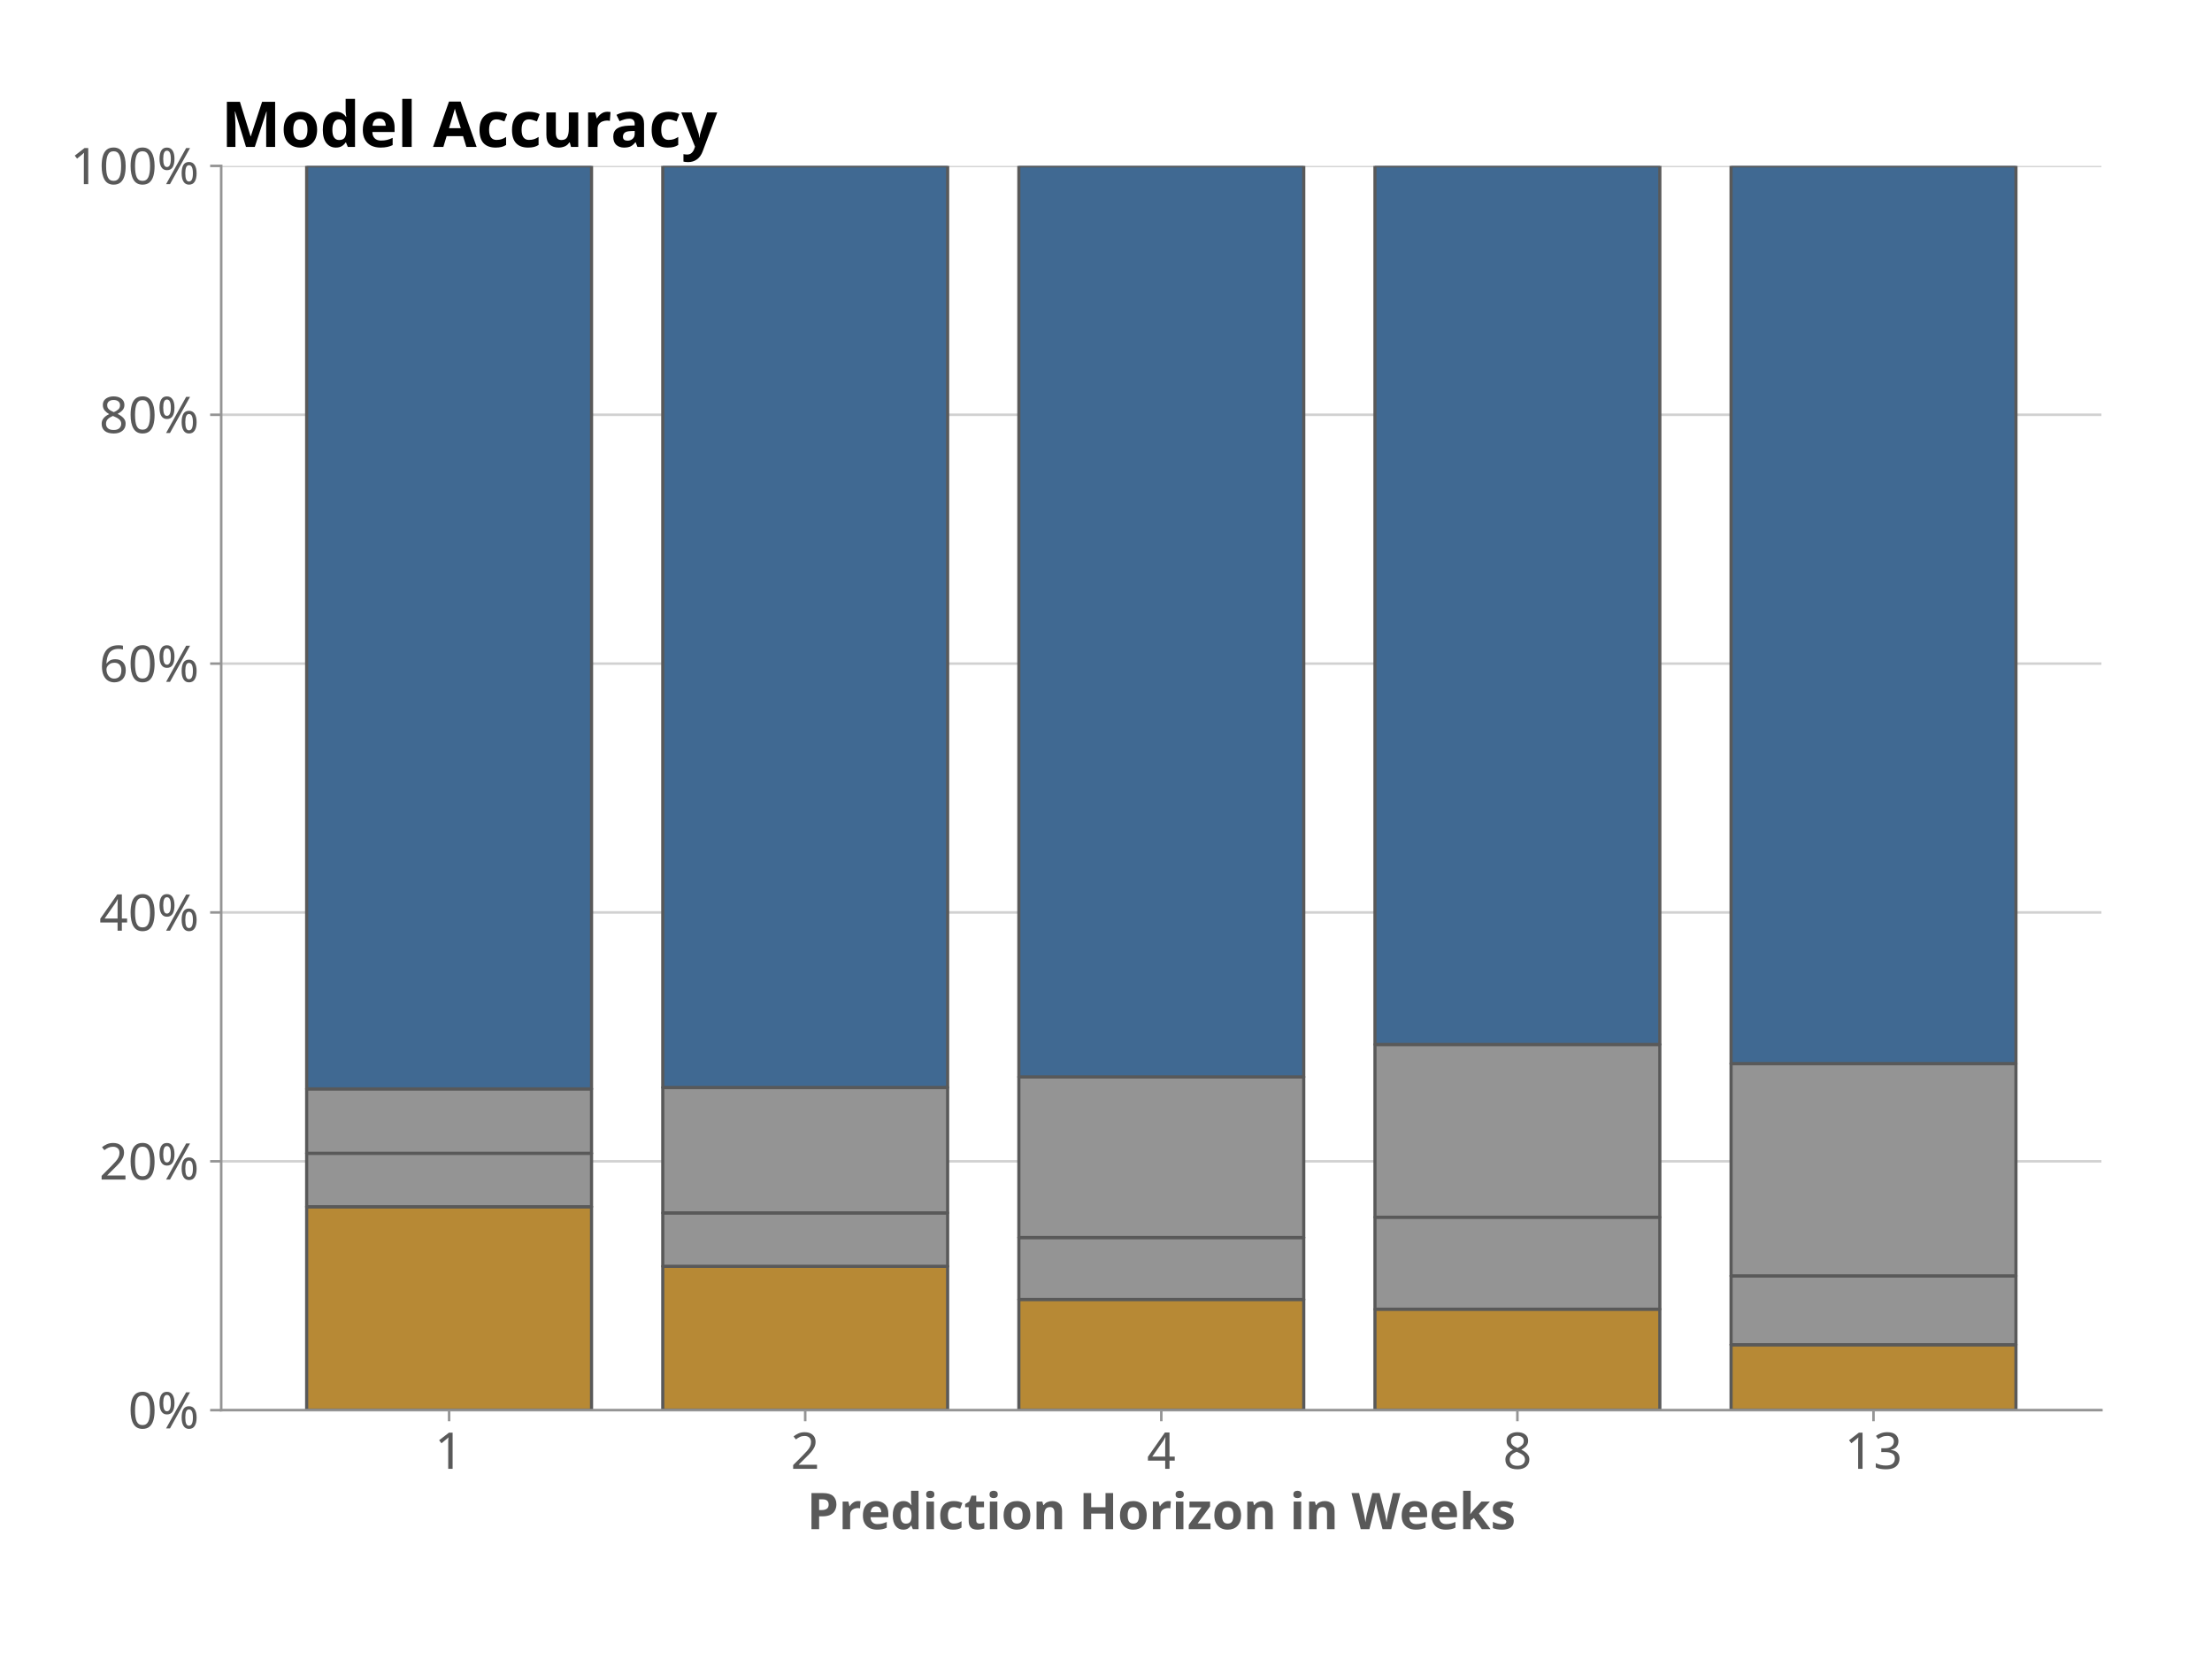
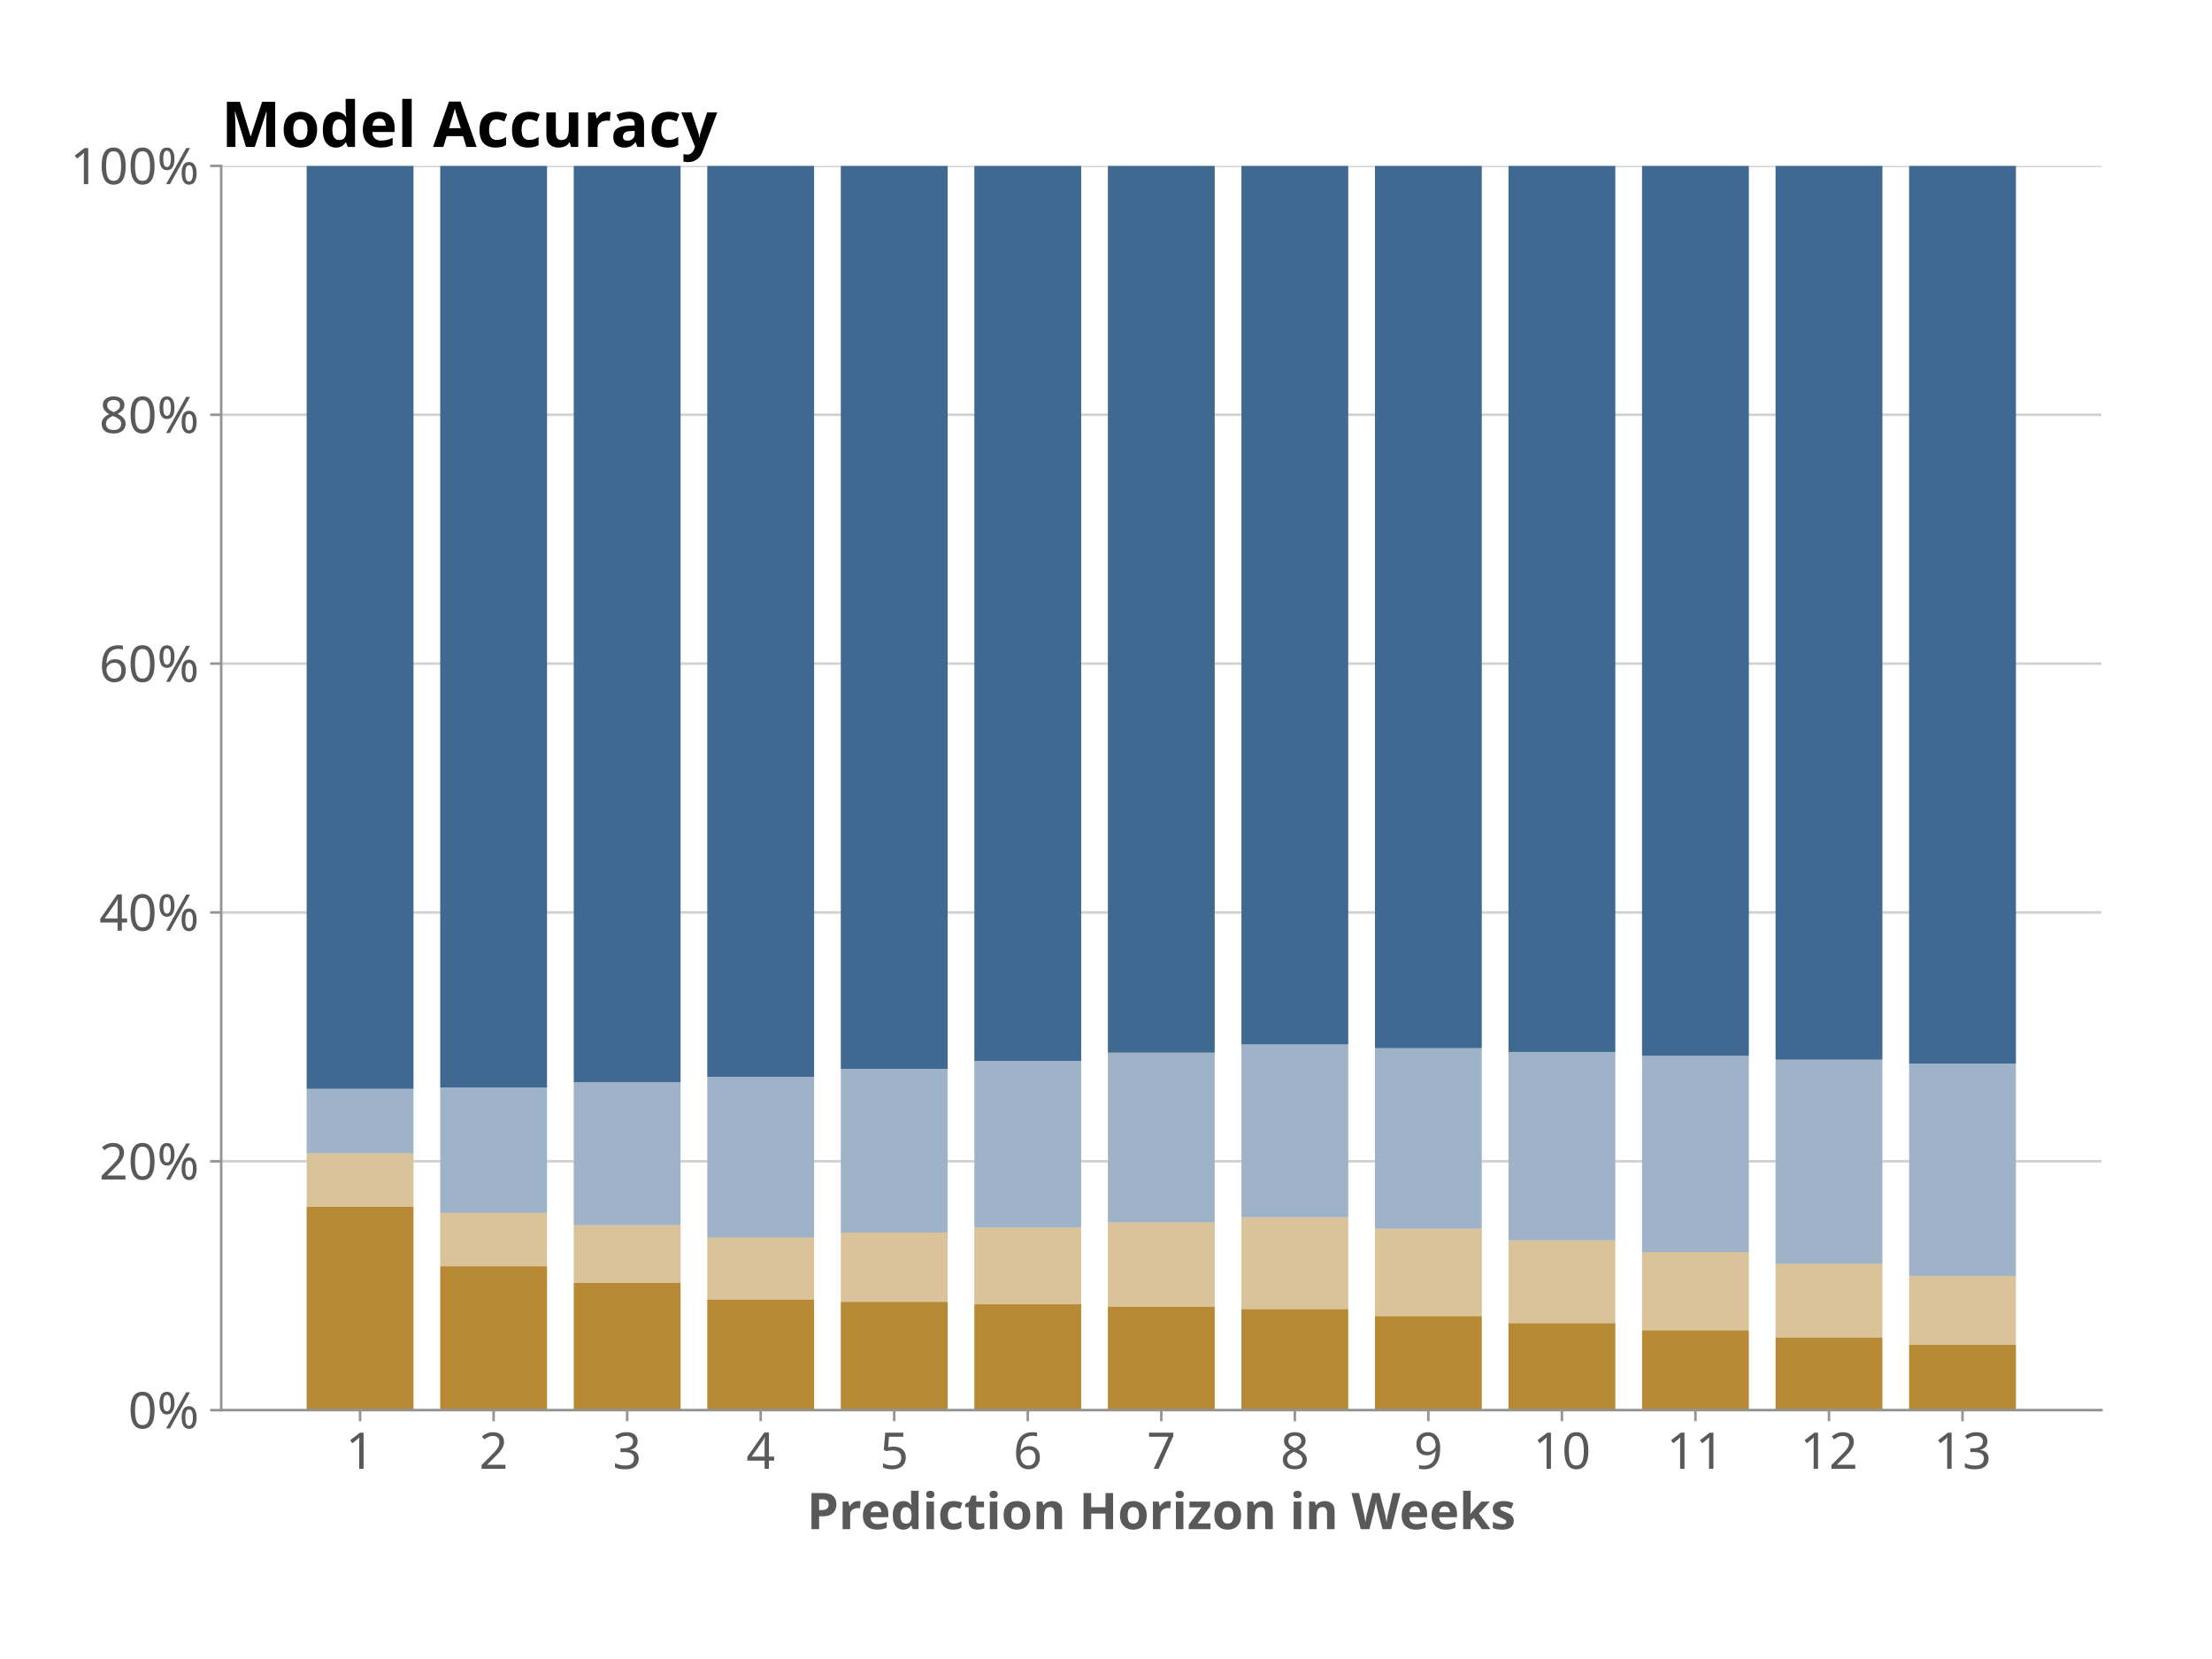
<svg xmlns="http://www.w3.org/2000/svg" xmlns:xlink="http://www.w3.org/1999/xlink" width="699.84px" height="524.88px" viewBox="0 0 699.84 524.88" version="1.1">
  <defs>
    <style type="text/css">*{stroke-linejoin: round; stroke-linecap: butt}</style>
  </defs>
  <g id="figure-forecast_truefalse_summary">
    <g id="patch_1">
      <path d="M 0 524.88  L 699.84 524.88  L 699.84 0  L 0 0  z " style="fill: #ffffff" />
    </g>
    <g id="axis-forecast_truefalse_summary">
      <g id="patch_2">
        <path d="M 69.984 446.148  L 664.848 446.148  L 664.848 52.488  L 69.984 52.488  z " style="fill: #ffffff" />
      </g>
      <g id="matplotlib.axis_1">
        <g id="xtick_1">
          <g id="line2d_1">
            <defs>
-               <path id="m4d77220561" d="M 0 0  L 0 3.5  " style="stroke: #949494; stroke-width: 0.8" />
+               <path id="m5db4f9e47c" d="M 0 0  L 0 3.5  " style="stroke: #949494; stroke-width: 0.8" />
            </defs>
            <g>
-               <use xlink:href="#m4d77220561" x="142.089" y="446.148" style="fill: #949494; stroke: #949494; stroke-width: 0.8" />
+               <use xlink:href="#m5db4f9e47c" x="113.923" y="446.148" style="fill: #949494; stroke: #949494; stroke-width: 0.8" />
            </g>
          </g>
          <g id="text_1">
-             <text style="font-weight: 300; font-size: 16px; font-family: 'Source Sans 3', sans-serif; text-anchor: middle; fill: #595959" x="142.089" y="464.7" transform="rotate(-0 142.0887 464.7005)">1</text>
+             <text style="font-weight: 300; font-size: 16px; font-family: 'Source Sans 3', sans-serif; text-anchor: middle; fill: #595959" x="113.923" y="464.7" transform="rotate(-0 113.9228 464.7005)">1</text>
          </g>
        </g>
        <g id="xtick_2">
          <g id="line2d_2">
            <g>
-               <use xlink:href="#m4d77220561" x="254.752" y="446.148" style="fill: #949494; stroke: #949494; stroke-width: 0.8" />
+               <use xlink:href="#m5db4f9e47c" x="156.172" y="446.148" style="fill: #949494; stroke: #949494; stroke-width: 0.8" />
            </g>
          </g>
          <g id="text_2">
-             <text style="font-weight: 300; font-size: 16px; font-family: 'Source Sans 3', sans-serif; text-anchor: middle; fill: #595959" x="254.752" y="464.7" transform="rotate(-0 254.7524 464.7005)">2</text>
+             <text style="font-weight: 300; font-size: 16px; font-family: 'Source Sans 3', sans-serif; text-anchor: middle; fill: #595959" x="156.172" y="464.7" transform="rotate(-0 156.1717 464.7005)">2</text>
          </g>
        </g>
        <g id="xtick_3">
          <g id="line2d_3">
            <g>
-               <use xlink:href="#m4d77220561" x="367.416" y="446.148" style="fill: #949494; stroke: #949494; stroke-width: 0.8" />
+               <use xlink:href="#m5db4f9e47c" x="198.421" y="446.148" style="fill: #949494; stroke: #949494; stroke-width: 0.8" />
            </g>
          </g>
          <g id="text_3">
-             <text style="font-weight: 300; font-size: 16px; font-family: 'Source Sans 3', sans-serif; text-anchor: middle; fill: #595959" x="367.416" y="464.7" transform="rotate(-0 367.416 464.7005)">4</text>
+             <text style="font-weight: 300; font-size: 16px; font-family: 'Source Sans 3', sans-serif; text-anchor: middle; fill: #595959" x="198.421" y="464.7" transform="rotate(-0 198.4205 464.7005)">3</text>
          </g>
        </g>
        <g id="xtick_4">
          <g id="line2d_4">
            <g>
-               <use xlink:href="#m4d77220561" x="480.08" y="446.148" style="fill: #949494; stroke: #949494; stroke-width: 0.8" />
+               <use xlink:href="#m5db4f9e47c" x="240.669" y="446.148" style="fill: #949494; stroke: #949494; stroke-width: 0.8" />
            </g>
          </g>
          <g id="text_4">
-             <text style="font-weight: 300; font-size: 16px; font-family: 'Source Sans 3', sans-serif; text-anchor: middle; fill: #595959" x="480.08" y="464.7" transform="rotate(-0 480.0796 464.7005)">8</text>
+             <text style="font-weight: 300; font-size: 16px; font-family: 'Source Sans 3', sans-serif; text-anchor: middle; fill: #595959" x="240.669" y="464.7" transform="rotate(-0 240.6694 464.7005)">4</text>
          </g>
        </g>
        <g id="xtick_5">
          <g id="line2d_5">
            <g>
-               <use xlink:href="#m4d77220561" x="592.743" y="446.148" style="fill: #949494; stroke: #949494; stroke-width: 0.8" />
+               <use xlink:href="#m5db4f9e47c" x="282.918" y="446.148" style="fill: #949494; stroke: #949494; stroke-width: 0.8" />
            </g>
          </g>
          <g id="text_5">
-             <text style="font-weight: 300; font-size: 16px; font-family: 'Source Sans 3', sans-serif; text-anchor: middle; fill: #595959" x="592.743" y="464.7" transform="rotate(-0 592.7433 464.7005)">13</text>
-           </g>
-         </g>
-         <g id="text_6">
+             <text style="font-weight: 300; font-size: 16px; font-family: 'Source Sans 3', sans-serif; text-anchor: middle; fill: #595959" x="282.918" y="464.7" transform="rotate(-0 282.9183 464.7005)">5</text>
+           </g>
+         </g>
+         <g id="xtick_6">
+           <g id="line2d_6">
+             <g>
+               <use xlink:href="#m5db4f9e47c" x="325.167" y="446.148" style="fill: #949494; stroke: #949494; stroke-width: 0.8" />
+             </g>
+           </g>
+           <g id="text_6">
+             <text style="font-weight: 300; font-size: 16px; font-family: 'Source Sans 3', sans-serif; text-anchor: middle; fill: #595959" x="325.167" y="464.7" transform="rotate(-0 325.1671 464.7005)">6</text>
+           </g>
+         </g>
+         <g id="xtick_7">
+           <g id="line2d_7">
+             <g>
+               <use xlink:href="#m5db4f9e47c" x="367.416" y="446.148" style="fill: #949494; stroke: #949494; stroke-width: 0.8" />
+             </g>
+           </g>
+           <g id="text_7">
+             <text style="font-weight: 300; font-size: 16px; font-family: 'Source Sans 3', sans-serif; text-anchor: middle; fill: #595959" x="367.416" y="464.7" transform="rotate(-0 367.416 464.7005)">7</text>
+           </g>
+         </g>
+         <g id="xtick_8">
+           <g id="line2d_8">
+             <g>
+               <use xlink:href="#m5db4f9e47c" x="409.665" y="446.148" style="fill: #949494; stroke: #949494; stroke-width: 0.8" />
+             </g>
+           </g>
+           <g id="text_8">
+             <text style="font-weight: 300; font-size: 16px; font-family: 'Source Sans 3', sans-serif; text-anchor: middle; fill: #595959" x="409.665" y="464.7" transform="rotate(-0 409.6649 464.7005)">8</text>
+           </g>
+         </g>
+         <g id="xtick_9">
+           <g id="line2d_9">
+             <g>
+               <use xlink:href="#m5db4f9e47c" x="451.914" y="446.148" style="fill: #949494; stroke: #949494; stroke-width: 0.8" />
+             </g>
+           </g>
+           <g id="text_9">
+             <text style="font-weight: 300; font-size: 16px; font-family: 'Source Sans 3', sans-serif; text-anchor: middle; fill: #595959" x="451.914" y="464.7" transform="rotate(-0 451.9137 464.7005)">9</text>
+           </g>
+         </g>
+         <g id="xtick_10">
+           <g id="line2d_10">
+             <g>
+               <use xlink:href="#m5db4f9e47c" x="494.163" y="446.148" style="fill: #949494; stroke: #949494; stroke-width: 0.8" />
+             </g>
+           </g>
+           <g id="text_10">
+             <text style="font-weight: 300; font-size: 16px; font-family: 'Source Sans 3', sans-serif; text-anchor: middle; fill: #595959" x="494.163" y="464.7" transform="rotate(-0 494.1626 464.7005)">10</text>
+           </g>
+         </g>
+         <g id="xtick_11">
+           <g id="line2d_11">
+             <g>
+               <use xlink:href="#m5db4f9e47c" x="536.411" y="446.148" style="fill: #949494; stroke: #949494; stroke-width: 0.8" />
+             </g>
+           </g>
+           <g id="text_11">
+             <text style="font-weight: 300; font-size: 16px; font-family: 'Source Sans 3', sans-serif; text-anchor: middle; fill: #595959" x="536.411" y="464.7" transform="rotate(-0 536.4115 464.7005)">11</text>
+           </g>
+         </g>
+         <g id="xtick_12">
+           <g id="line2d_12">
+             <g>
+               <use xlink:href="#m5db4f9e47c" x="578.66" y="446.148" style="fill: #949494; stroke: #949494; stroke-width: 0.8" />
+             </g>
+           </g>
+           <g id="text_12">
+             <text style="font-weight: 300; font-size: 16px; font-family: 'Source Sans 3', sans-serif; text-anchor: middle; fill: #595959" x="578.66" y="464.7" transform="rotate(-0 578.6603 464.7005)">12</text>
+           </g>
+         </g>
+         <g id="xtick_13">
+           <g id="line2d_13">
+             <g>
+               <use xlink:href="#m5db4f9e47c" x="620.909" y="446.148" style="fill: #949494; stroke: #949494; stroke-width: 0.8" />
+             </g>
+           </g>
+           <g id="text_13">
+             <text style="font-weight: 300; font-size: 16px; font-family: 'Source Sans 3', sans-serif; text-anchor: middle; fill: #595959" x="620.909" y="464.7" transform="rotate(-0 620.9092 464.7005)">13</text>
+           </g>
+         </g>
+         <g id="text_14">
          <text style="font-weight: 600; font-size: 16px; font-family: 'Source Sans 3', sans-serif; text-anchor: middle; fill: #595959" x="367.416" y="483.805" transform="rotate(-0 367.416 483.8055)">Prediction Horizon in Weeks</text>
        </g>
      </g>
      <g id="matplotlib.axis_2">
        <g id="ytick_1">
-           <g id="line2d_6">
-             <path d="M 69.984 446.148  L 664.848 446.148  " clip-path="url(#pbfffbd203f)" style="fill: none; stroke: #d1d1d1; stroke-width: 0.8; stroke-linecap: square" />
-           </g>
-           <g id="line2d_7">
+           <g id="line2d_14">
+             <path d="M 69.984 446.148  L 664.848 446.148  " clip-path="url(#p8ca61786ee)" style="fill: none; stroke: #d1d1d1; stroke-width: 0.8; stroke-linecap: square" />
+           </g>
+           <g id="line2d_15">
            <defs>
-               <path id="ma042791637" d="M 0 0  L -3.5 0  " style="stroke: #949494; stroke-width: 0.8" />
+               <path id="m69219eba51" d="M 0 0  L -3.5 0  " style="stroke: #949494; stroke-width: 0.8" />
            </defs>
            <g>
-               <use xlink:href="#ma042791637" x="69.984" y="446.148" style="fill: #949494; stroke: #949494; stroke-width: 0.8" />
-             </g>
-           </g>
-           <g id="text_7">
+               <use xlink:href="#m69219eba51" x="69.984" y="446.148" style="fill: #949494; stroke: #949494; stroke-width: 0.8" />
+             </g>
+           </g>
+           <g id="text_15">
            <text style="font-weight: 300; font-size: 16px; font-family: 'Source Sans 3', sans-serif; text-anchor: end; fill: #595959" x="62.984" y="451.924" transform="rotate(-0 62.984 451.9242)">0%</text>
          </g>
        </g>
        <g id="ytick_2">
-           <g id="line2d_8">
-             <path d="M 69.984 367.416  L 664.848 367.416  " clip-path="url(#pbfffbd203f)" style="fill: none; stroke: #d1d1d1; stroke-width: 0.8; stroke-linecap: square" />
-           </g>
-           <g id="line2d_9">
-             <g>
-               <use xlink:href="#ma042791637" x="69.984" y="367.416" style="fill: #949494; stroke: #949494; stroke-width: 0.8" />
-             </g>
-           </g>
-           <g id="text_8">
+           <g id="line2d_16">
+             <path d="M 69.984 367.416  L 664.848 367.416  " clip-path="url(#p8ca61786ee)" style="fill: none; stroke: #d1d1d1; stroke-width: 0.8; stroke-linecap: square" />
+           </g>
+           <g id="line2d_17">
+             <g>
+               <use xlink:href="#m69219eba51" x="69.984" y="367.416" style="fill: #949494; stroke: #949494; stroke-width: 0.8" />
+             </g>
+           </g>
+           <g id="text_16">
            <text style="font-weight: 300; font-size: 16px; font-family: 'Source Sans 3', sans-serif; text-anchor: end; fill: #595959" x="62.984" y="373.192" transform="rotate(-0 62.984 373.1923)">20%</text>
          </g>
        </g>
        <g id="ytick_3">
-           <g id="line2d_10">
-             <path d="M 69.984 288.684  L 664.848 288.684  " clip-path="url(#pbfffbd203f)" style="fill: none; stroke: #d1d1d1; stroke-width: 0.8; stroke-linecap: square" />
-           </g>
-           <g id="line2d_11">
-             <g>
-               <use xlink:href="#ma042791637" x="69.984" y="288.684" style="fill: #949494; stroke: #949494; stroke-width: 0.8" />
-             </g>
-           </g>
-           <g id="text_9">
+           <g id="line2d_18">
+             <path d="M 69.984 288.684  L 664.848 288.684  " clip-path="url(#p8ca61786ee)" style="fill: none; stroke: #d1d1d1; stroke-width: 0.8; stroke-linecap: square" />
+           </g>
+           <g id="line2d_19">
+             <g>
+               <use xlink:href="#m69219eba51" x="69.984" y="288.684" style="fill: #949494; stroke: #949494; stroke-width: 0.8" />
+             </g>
+           </g>
+           <g id="text_17">
            <text style="font-weight: 300; font-size: 16px; font-family: 'Source Sans 3', sans-serif; text-anchor: end; fill: #595959" x="62.984" y="294.46" transform="rotate(-0 62.984 294.4602)">40%</text>
          </g>
        </g>
        <g id="ytick_4">
-           <g id="line2d_12">
-             <path d="M 69.984 209.952  L 664.848 209.952  " clip-path="url(#pbfffbd203f)" style="fill: none; stroke: #d1d1d1; stroke-width: 0.8; stroke-linecap: square" />
-           </g>
-           <g id="line2d_13">
-             <g>
-               <use xlink:href="#ma042791637" x="69.984" y="209.952" style="fill: #949494; stroke: #949494; stroke-width: 0.8" />
-             </g>
-           </g>
-           <g id="text_10">
+           <g id="line2d_20">
+             <path d="M 69.984 209.952  L 664.848 209.952  " clip-path="url(#p8ca61786ee)" style="fill: none; stroke: #d1d1d1; stroke-width: 0.8; stroke-linecap: square" />
+           </g>
+           <g id="line2d_21">
+             <g>
+               <use xlink:href="#m69219eba51" x="69.984" y="209.952" style="fill: #949494; stroke: #949494; stroke-width: 0.8" />
+             </g>
+           </g>
+           <g id="text_18">
            <text style="font-weight: 300; font-size: 16px; font-family: 'Source Sans 3', sans-serif; text-anchor: end; fill: #595959" x="62.984" y="215.728" transform="rotate(-0 62.984 215.7283)">60%</text>
          </g>
        </g>
        <g id="ytick_5">
-           <g id="line2d_14">
-             <path d="M 69.984 131.22  L 664.848 131.22  " clip-path="url(#pbfffbd203f)" style="fill: none; stroke: #d1d1d1; stroke-width: 0.8; stroke-linecap: square" />
-           </g>
-           <g id="line2d_15">
-             <g>
-               <use xlink:href="#ma042791637" x="69.984" y="131.22" style="fill: #949494; stroke: #949494; stroke-width: 0.8" />
-             </g>
-           </g>
-           <g id="text_11">
+           <g id="line2d_22">
+             <path d="M 69.984 131.22  L 664.848 131.22  " clip-path="url(#p8ca61786ee)" style="fill: none; stroke: #d1d1d1; stroke-width: 0.8; stroke-linecap: square" />
+           </g>
+           <g id="line2d_23">
+             <g>
+               <use xlink:href="#m69219eba51" x="69.984" y="131.22" style="fill: #949494; stroke: #949494; stroke-width: 0.8" />
+             </g>
+           </g>
+           <g id="text_19">
            <text style="font-weight: 300; font-size: 16px; font-family: 'Source Sans 3', sans-serif; text-anchor: end; fill: #595959" x="62.984" y="136.996" transform="rotate(-0 62.984 136.9963)">80%</text>
          </g>
        </g>
        <g id="ytick_6">
-           <g id="line2d_16">
-             <path d="M 69.984 52.488  L 664.848 52.488  " clip-path="url(#pbfffbd203f)" style="fill: none; stroke: #d1d1d1; stroke-width: 0.8; stroke-linecap: square" />
-           </g>
-           <g id="line2d_17">
-             <g>
-               <use xlink:href="#ma042791637" x="69.984" y="52.488" style="fill: #949494; stroke: #949494; stroke-width: 0.8" />
-             </g>
-           </g>
-           <g id="text_12">
+           <g id="line2d_24">
+             <path d="M 69.984 52.488  L 664.848 52.488  " clip-path="url(#p8ca61786ee)" style="fill: none; stroke: #d1d1d1; stroke-width: 0.8; stroke-linecap: square" />
+           </g>
+           <g id="line2d_25">
+             <g>
+               <use xlink:href="#m69219eba51" x="69.984" y="52.488" style="fill: #949494; stroke: #949494; stroke-width: 0.8" />
+             </g>
+           </g>
+           <g id="text_20">
            <text style="font-weight: 300; font-size: 16px; font-family: 'Source Sans 3', sans-serif; text-anchor: end; fill: #595959" x="62.984" y="58.264" transform="rotate(-0 62.984 58.26425)">100%</text>
          </g>
        </g>
      </g>
      <g id="FillBetweenPolyCollection_1">
-         <defs>
-           <path id="mf1cd73a0e7" d="M 97.023 -78.732  L 97.023 -143.086  L 187.154 -143.086  L 187.154 -78.732  L 187.154 -78.732  L 97.023 -78.732  z " style="stroke: #595959" />
-         </defs>
-         <g clip-path="url(#pbfffbd203f)">
-           <use xlink:href="#mf1cd73a0e7" x="0" y="524.88" style="fill: #b78935; stroke: #595959" />
-         </g>
+         <path d="M 97.023 344.512  L 97.023 381.794  L 130.822 381.794  L 130.822 344.512  L 130.822 344.512  L 97.023 344.512  z " clip-path="url(#p8ca61786ee)" style="fill: #ffffff" />
      </g>
      <g id="FillBetweenPolyCollection_2">
-         <defs>
-           <path id="m3cb4e125ee" d="M 97.023 -143.086  L 97.023 -160.003  L 187.154 -160.003  L 187.154 -143.086  L 187.154 -143.086  L 97.023 -143.086  z " style="stroke: #595959" />
-         </defs>
-         <g clip-path="url(#pbfffbd203f)">
-           <use xlink:href="#m3cb4e125ee" x="0" y="524.88" style="fill: #949494; stroke: #595959" />
-         </g>
+         <path d="M 97.023 446.148  L 97.023 381.794  L 130.822 381.794  L 130.822 446.148  L 130.822 446.148  L 97.023 446.148  z " clip-path="url(#p8ca61786ee)" style="fill: #b78935" />
      </g>
      <g id="FillBetweenPolyCollection_3">
-         <defs>
-           <path id="m93d9c89cbd" d="M 97.023 -160.003  L 97.023 -180.368  L 187.154 -180.368  L 187.154 -160.003  L 187.154 -160.003  L 97.023 -160.003  z " style="stroke: #595959" />
-         </defs>
-         <g clip-path="url(#pbfffbd203f)">
-           <use xlink:href="#m93d9c89cbd" x="0" y="524.88" style="fill: #949494; stroke: #595959" />
-         </g>
+         <path d="M 97.023 381.794  L 97.023 364.877  L 130.822 364.877  L 130.822 381.794  L 130.822 381.794  L 97.023 381.794  z " clip-path="url(#p8ca61786ee)" style="fill: #b78935; fill-opacity: 0.5" />
      </g>
      <g id="FillBetweenPolyCollection_4">
-         <defs>
-           <path id="m12b5df29bc" d="M 97.023 -180.368  L 97.023 -472.392  L 187.154 -472.392  L 187.154 -180.368  L 187.154 -180.368  L 97.023 -180.368  z " style="stroke: #595959" />
-         </defs>
-         <g clip-path="url(#pbfffbd203f)">
-           <use xlink:href="#m12b5df29bc" x="0" y="524.88" style="fill: #406992; stroke: #595959" />
-         </g>
+         <path d="M 97.023 364.877  L 97.023 344.512  L 130.822 344.512  L 130.822 364.877  L 130.822 364.877  L 97.023 364.877  z " clip-path="url(#p8ca61786ee)" style="fill: #406992; fill-opacity: 0.5" />
      </g>
      <g id="FillBetweenPolyCollection_5">
-         <defs>
-           <path id="m78c8cf996a" d="M 209.687 -78.732  L 209.687 -124.248  L 299.818 -124.248  L 299.818 -78.732  L 299.818 -78.732  L 209.687 -78.732  z " style="stroke: #595959" />
-         </defs>
-         <g clip-path="url(#pbfffbd203f)">
-           <use xlink:href="#m78c8cf996a" x="0" y="524.88" style="fill: #b78935; stroke: #595959" />
-         </g>
+         <path d="M 97.023 344.512  L 97.023 52.488  L 130.822 52.488  L 130.822 344.512  L 130.822 344.512  L 97.023 344.512  z " clip-path="url(#p8ca61786ee)" style="fill: #406992" />
      </g>
      <g id="FillBetweenPolyCollection_6">
-         <defs>
-           <path id="m8ad196c152" d="M 209.687 -124.248  L 209.687 -141.144  L 299.818 -141.144  L 299.818 -124.248  L 299.818 -124.248  L 209.687 -124.248  z " style="stroke: #595959" />
-         </defs>
-         <g clip-path="url(#pbfffbd203f)">
-           <use xlink:href="#m8ad196c152" x="0" y="524.88" style="fill: #949494; stroke: #595959" />
-         </g>
+         <path d="M 139.272 344.059  L 139.272 400.632  L 173.071 400.632  L 173.071 344.059  L 173.071 344.059  L 139.272 344.059  z " clip-path="url(#p8ca61786ee)" style="fill: #ffffff" />
      </g>
      <g id="FillBetweenPolyCollection_7">
-         <defs>
-           <path id="m919f06a2ed" d="M 209.687 -141.144  L 209.687 -180.821  L 299.818 -180.821  L 299.818 -141.144  L 299.818 -141.144  L 209.687 -141.144  z " style="stroke: #595959" />
-         </defs>
-         <g clip-path="url(#pbfffbd203f)">
-           <use xlink:href="#m919f06a2ed" x="0" y="524.88" style="fill: #949494; stroke: #595959" />
-         </g>
+         <path d="M 139.272 446.148  L 139.272 400.632  L 173.071 400.632  L 173.071 446.148  L 173.071 446.148  L 139.272 446.148  z " clip-path="url(#p8ca61786ee)" style="fill: #b78935" />
      </g>
      <g id="FillBetweenPolyCollection_8">
-         <defs>
-           <path id="m8cb97b3ccf" d="M 209.687 -180.821  L 209.687 -472.392  L 299.818 -472.392  L 299.818 -180.821  L 299.818 -180.821  L 209.687 -180.821  z " style="stroke: #595959" />
-         </defs>
-         <g clip-path="url(#pbfffbd203f)">
-           <use xlink:href="#m8cb97b3ccf" x="0" y="524.88" style="fill: #406992; stroke: #595959" />
-         </g>
+         <path d="M 139.272 400.632  L 139.272 383.736  L 173.071 383.736  L 173.071 400.632  L 173.071 400.632  L 139.272 400.632  z " clip-path="url(#p8ca61786ee)" style="fill: #b78935; fill-opacity: 0.5" />
      </g>
      <g id="FillBetweenPolyCollection_9">
-         <defs>
-           <path id="m0351ce0683" d="M 322.351 -78.732  L 322.351 -113.753  L 412.481 -113.753  L 412.481 -78.732  L 412.481 -78.732  L 322.351 -78.732  z " style="stroke: #595959" />
-         </defs>
-         <g clip-path="url(#pbfffbd203f)">
-           <use xlink:href="#m0351ce0683" x="0" y="524.88" style="fill: #b78935; stroke: #595959" />
-         </g>
+         <path d="M 139.272 383.736  L 139.272 344.059  L 173.071 344.059  L 173.071 383.736  L 173.071 383.736  L 139.272 383.736  z " clip-path="url(#p8ca61786ee)" style="fill: #406992; fill-opacity: 0.5" />
      </g>
      <g id="FillBetweenPolyCollection_10">
-         <defs>
-           <path id="m04812df4ac" d="M 322.351 -113.753  L 322.351 -133.34  L 412.481 -133.34  L 412.481 -113.753  L 412.481 -113.753  L 322.351 -113.753  z " style="stroke: #595959" />
-         </defs>
-         <g clip-path="url(#pbfffbd203f)">
-           <use xlink:href="#m04812df4ac" x="0" y="524.88" style="fill: #949494; stroke: #595959" />
-         </g>
+         <path d="M 139.272 344.059  L 139.272 52.488  L 173.071 52.488  L 173.071 344.059  L 173.071 344.059  L 139.272 344.059  z " clip-path="url(#p8ca61786ee)" style="fill: #406992" />
      </g>
      <g id="FillBetweenPolyCollection_11">
-         <defs>
-           <path id="m037117723e" d="M 322.351 -133.34  L 322.351 -184.174  L 412.481 -184.174  L 412.481 -133.34  L 412.481 -133.34  L 322.351 -133.34  z " style="stroke: #595959" />
-         </defs>
-         <g clip-path="url(#pbfffbd203f)">
-           <use xlink:href="#m037117723e" x="0" y="524.88" style="fill: #949494; stroke: #595959" />
-         </g>
+         <path d="M 181.521 342.392  L 181.521 405.85  L 215.32 405.85  L 215.32 342.392  L 215.32 342.392  L 181.521 342.392  z " clip-path="url(#p8ca61786ee)" style="fill: #ffffff" />
      </g>
      <g id="FillBetweenPolyCollection_12">
-         <defs>
-           <path id="m7a5aa434ff" d="M 322.351 -184.174  L 322.351 -472.392  L 412.481 -472.392  L 412.481 -184.174  L 412.481 -184.174  L 322.351 -184.174  z " style="stroke: #595959" />
-         </defs>
-         <g clip-path="url(#pbfffbd203f)">
-           <use xlink:href="#m7a5aa434ff" x="0" y="524.88" style="fill: #406992; stroke: #595959" />
-         </g>
+         <path d="M 181.521 446.148  L 181.521 405.85  L 215.32 405.85  L 215.32 446.148  L 215.32 446.148  L 181.521 446.148  z " clip-path="url(#p8ca61786ee)" style="fill: #b78935" />
      </g>
      <g id="FillBetweenPolyCollection_13">
-         <defs>
-           <path id="m1f99108297" d="M 435.014 -78.732  L 435.014 -110.677  L 525.145 -110.677  L 525.145 -78.732  L 525.145 -78.732  L 435.014 -78.732  z " style="stroke: #595959" />
-         </defs>
-         <g clip-path="url(#pbfffbd203f)">
-           <use xlink:href="#m1f99108297" x="0" y="524.88" style="fill: #b78935; stroke: #595959" />
-         </g>
+         <path d="M 181.521 405.85  L 181.521 387.616  L 215.32 387.616  L 215.32 405.85  L 215.32 405.85  L 181.521 405.85  z " clip-path="url(#p8ca61786ee)" style="fill: #b78935; fill-opacity: 0.5" />
      </g>
      <g id="FillBetweenPolyCollection_14">
-         <defs>
-           <path id="m0bdadb5b23" d="M 435.014 -110.677  L 435.014 -139.775  L 525.145 -139.775  L 525.145 -110.677  L 525.145 -110.677  L 435.014 -110.677  z " style="stroke: #595959" />
-         </defs>
-         <g clip-path="url(#pbfffbd203f)">
-           <use xlink:href="#m0bdadb5b23" x="0" y="524.88" style="fill: #949494; stroke: #595959" />
-         </g>
+         <path d="M 181.521 387.616  L 181.521 342.392  L 215.32 342.392  L 215.32 387.616  L 215.32 387.616  L 181.521 387.616  z " clip-path="url(#p8ca61786ee)" style="fill: #406992; fill-opacity: 0.5" />
      </g>
      <g id="FillBetweenPolyCollection_15">
-         <defs>
-           <path id="m46468609a4" d="M 435.014 -139.775  L 435.014 -194.43  L 525.145 -194.43  L 525.145 -139.775  L 525.145 -139.775  L 435.014 -139.775  z " style="stroke: #595959" />
-         </defs>
-         <g clip-path="url(#pbfffbd203f)">
-           <use xlink:href="#m46468609a4" x="0" y="524.88" style="fill: #949494; stroke: #595959" />
-         </g>
+         <path d="M 181.521 342.392  L 181.521 52.488  L 215.32 52.488  L 215.32 342.392  L 215.32 342.392  L 181.521 342.392  z " clip-path="url(#p8ca61786ee)" style="fill: #406992" />
      </g>
      <g id="FillBetweenPolyCollection_16">
-         <defs>
-           <path id="m3d4827df40" d="M 435.014 -194.43  L 435.014 -472.392  L 525.145 -472.392  L 525.145 -194.43  L 525.145 -194.43  L 435.014 -194.43  z " style="stroke: #595959" />
-         </defs>
-         <g clip-path="url(#pbfffbd203f)">
-           <use xlink:href="#m3d4827df40" x="0" y="524.88" style="fill: #406992; stroke: #595959" />
-         </g>
+         <path d="M 223.77 340.706  L 223.77 411.127  L 257.569 411.127  L 257.569 340.706  L 257.569 340.706  L 223.77 340.706  z " clip-path="url(#p8ca61786ee)" style="fill: #ffffff" />
      </g>
      <g id="FillBetweenPolyCollection_17">
-         <defs>
-           <path id="mbd8cd48be1" d="M 547.678 -78.732  L 547.678 -99.436  L 637.809 -99.436  L 637.809 -78.732  L 637.809 -78.732  L 547.678 -78.732  z " style="stroke: #595959" />
-         </defs>
-         <g clip-path="url(#pbfffbd203f)">
-           <use xlink:href="#mbd8cd48be1" x="0" y="524.88" style="fill: #b78935; stroke: #595959" />
-         </g>
+         <path d="M 223.77 446.148  L 223.77 411.127  L 257.569 411.127  L 257.569 446.148  L 257.569 446.148  L 223.77 446.148  z " clip-path="url(#p8ca61786ee)" style="fill: #b78935" />
      </g>
      <g id="FillBetweenPolyCollection_18">
-         <defs>
-           <path id="m33fcacd25d" d="M 547.678 -99.436  L 547.678 -121.215  L 637.809 -121.215  L 637.809 -99.436  L 637.809 -99.436  L 547.678 -99.436  z " style="stroke: #595959" />
-         </defs>
-         <g clip-path="url(#pbfffbd203f)">
-           <use xlink:href="#m33fcacd25d" x="0" y="524.88" style="fill: #949494; stroke: #595959" />
-         </g>
+         <path d="M 223.77 411.127  L 223.77 391.54  L 257.569 391.54  L 257.569 411.127  L 257.569 411.127  L 223.77 411.127  z " clip-path="url(#p8ca61786ee)" style="fill: #b78935; fill-opacity: 0.5" />
      </g>
      <g id="FillBetweenPolyCollection_19">
-         <defs>
-           <path id="m915756d24c" d="M 547.678 -121.215  L 547.678 -188.377  L 637.809 -188.377  L 637.809 -121.215  L 637.809 -121.215  L 547.678 -121.215  z " style="stroke: #595959" />
-         </defs>
-         <g clip-path="url(#pbfffbd203f)">
-           <use xlink:href="#m915756d24c" x="0" y="524.88" style="fill: #949494; stroke: #595959" />
-         </g>
+         <path d="M 223.77 391.54  L 223.77 340.706  L 257.569 340.706  L 257.569 391.54  L 257.569 391.54  L 223.77 391.54  z " clip-path="url(#p8ca61786ee)" style="fill: #406992; fill-opacity: 0.5" />
      </g>
      <g id="FillBetweenPolyCollection_20">
-         <defs>
-           <path id="mcd4897b4a8" d="M 547.678 -188.377  L 547.678 -472.392  L 637.809 -472.392  L 637.809 -188.377  L 637.809 -188.377  L 547.678 -188.377  z " style="stroke: #595959" />
-         </defs>
-         <g clip-path="url(#pbfffbd203f)">
-           <use xlink:href="#mcd4897b4a8" x="0" y="524.88" style="fill: #406992; stroke: #595959" />
-         </g>
+         <path d="M 223.77 340.706  L 223.77 52.488  L 257.569 52.488  L 257.569 340.706  L 257.569 340.706  L 223.77 340.706  z " clip-path="url(#p8ca61786ee)" style="fill: #406992" />
+       </g>
+       <g id="FillBetweenPolyCollection_21">
+         <path d="M 266.019 338.185  L 266.019 411.883  L 299.818 411.883  L 299.818 338.185  L 299.818 338.185  L 266.019 338.185  z " clip-path="url(#p8ca61786ee)" style="fill: #ffffff" />
+       </g>
+       <g id="FillBetweenPolyCollection_22">
+         <path d="M 266.019 446.148  L 266.019 411.883  L 299.818 411.883  L 299.818 446.148  L 299.818 446.148  L 266.019 446.148  z " clip-path="url(#p8ca61786ee)" style="fill: #b78935" />
+       </g>
+       <g id="FillBetweenPolyCollection_23">
+         <path d="M 266.019 411.883  L 266.019 389.959  L 299.818 389.959  L 299.818 411.883  L 299.818 411.883  L 266.019 411.883  z " clip-path="url(#p8ca61786ee)" style="fill: #b78935; fill-opacity: 0.5" />
+       </g>
+       <g id="FillBetweenPolyCollection_24">
+         <path d="M 266.019 389.959  L 266.019 338.185  L 299.818 338.185  L 299.818 389.959  L 299.818 389.959  L 266.019 389.959  z " clip-path="url(#p8ca61786ee)" style="fill: #406992; fill-opacity: 0.5" />
+       </g>
+       <g id="FillBetweenPolyCollection_25">
+         <path d="M 266.019 338.185  L 266.019 52.488  L 299.818 52.488  L 299.818 338.185  L 299.818 338.185  L 266.019 338.185  z " clip-path="url(#p8ca61786ee)" style="fill: #406992" />
+       </g>
+       <g id="FillBetweenPolyCollection_26">
+         <path d="M 308.268 335.636  L 308.268 412.648  L 342.067 412.648  L 342.067 335.636  L 342.067 335.636  L 308.268 335.636  z " clip-path="url(#p8ca61786ee)" style="fill: #ffffff" />
+       </g>
+       <g id="FillBetweenPolyCollection_27">
+         <path d="M 308.268 446.148  L 308.268 412.648  L 342.067 412.648  L 342.067 446.148  L 342.067 446.148  L 308.268 446.148  z " clip-path="url(#p8ca61786ee)" style="fill: #b78935" />
+       </g>
+       <g id="FillBetweenPolyCollection_28">
+         <path d="M 308.268 412.648  L 308.268 388.359  L 342.067 388.359  L 342.067 412.648  L 342.067 412.648  L 308.268 412.648  z " clip-path="url(#p8ca61786ee)" style="fill: #b78935; fill-opacity: 0.5" />
+       </g>
+       <g id="FillBetweenPolyCollection_29">
+         <path d="M 308.268 388.359  L 308.268 335.636  L 342.067 335.636  L 342.067 388.359  L 342.067 388.359  L 308.268 388.359  z " clip-path="url(#p8ca61786ee)" style="fill: #406992; fill-opacity: 0.5" />
+       </g>
+       <g id="FillBetweenPolyCollection_30">
+         <path d="M 308.268 335.636  L 308.268 52.488  L 342.067 52.488  L 342.067 335.636  L 342.067 335.636  L 308.268 335.636  z " clip-path="url(#p8ca61786ee)" style="fill: #406992" />
+       </g>
+       <g id="FillBetweenPolyCollection_31">
+         <path d="M 350.516 333.058  L 350.516 413.421  L 384.316 413.421  L 384.316 333.058  L 384.316 333.058  L 350.516 333.058  z " clip-path="url(#p8ca61786ee)" style="fill: #ffffff" />
+       </g>
+       <g id="FillBetweenPolyCollection_32">
+         <path d="M 350.516 446.148  L 350.516 413.421  L 384.316 413.421  L 384.316 446.148  L 384.316 446.148  L 350.516 446.148  z " clip-path="url(#p8ca61786ee)" style="fill: #b78935" />
+       </g>
+       <g id="FillBetweenPolyCollection_33">
+         <path d="M 350.516 413.421  L 350.516 386.741  L 384.316 386.741  L 384.316 413.421  L 384.316 413.421  L 350.516 413.421  z " clip-path="url(#p8ca61786ee)" style="fill: #b78935; fill-opacity: 0.5" />
+       </g>
+       <g id="FillBetweenPolyCollection_34">
+         <path d="M 350.516 386.741  L 350.516 333.058  L 384.316 333.058  L 384.316 386.741  L 384.316 386.741  L 350.516 386.741  z " clip-path="url(#p8ca61786ee)" style="fill: #406992; fill-opacity: 0.5" />
+       </g>
+       <g id="FillBetweenPolyCollection_35">
+         <path d="M 350.516 333.058  L 350.516 52.488  L 384.316 52.488  L 384.316 333.058  L 384.316 333.058  L 350.516 333.058  z " clip-path="url(#p8ca61786ee)" style="fill: #406992" />
+       </g>
+       <g id="FillBetweenPolyCollection_36">
+         <path d="M 392.765 330.45  L 392.765 414.203  L 426.564 414.203  L 426.564 330.45  L 426.564 330.45  L 392.765 330.45  z " clip-path="url(#p8ca61786ee)" style="fill: #ffffff" />
+       </g>
+       <g id="FillBetweenPolyCollection_37">
+         <path d="M 392.765 446.148  L 392.765 414.203  L 426.564 414.203  L 426.564 446.148  L 426.564 446.148  L 392.765 446.148  z " clip-path="url(#p8ca61786ee)" style="fill: #b78935" />
+       </g>
+       <g id="FillBetweenPolyCollection_38">
+         <path d="M 392.765 414.203  L 392.765 385.105  L 426.564 385.105  L 426.564 414.203  L 426.564 414.203  L 392.765 414.203  z " clip-path="url(#p8ca61786ee)" style="fill: #b78935; fill-opacity: 0.5" />
+       </g>
+       <g id="FillBetweenPolyCollection_39">
+         <path d="M 392.765 385.105  L 392.765 330.45  L 426.564 330.45  L 426.564 385.105  L 426.564 385.105  L 392.765 385.105  z " clip-path="url(#p8ca61786ee)" style="fill: #406992; fill-opacity: 0.5" />
+       </g>
+       <g id="FillBetweenPolyCollection_40">
+         <path d="M 392.765 330.45  L 392.765 52.488  L 426.564 52.488  L 426.564 330.45  L 426.564 330.45  L 392.765 330.45  z " clip-path="url(#p8ca61786ee)" style="fill: #406992" />
+       </g>
+       <g id="FillBetweenPolyCollection_41">
+         <path d="M 435.014 331.633  L 435.014 416.4  L 468.813 416.4  L 468.813 331.633  L 468.813 331.633  L 435.014 331.633  z " clip-path="url(#p8ca61786ee)" style="fill: #ffffff" />
+       </g>
+       <g id="FillBetweenPolyCollection_42">
+         <path d="M 435.014 446.148  L 435.014 416.4  L 468.813 416.4  L 468.813 446.148  L 468.813 446.148  L 435.014 446.148  z " clip-path="url(#p8ca61786ee)" style="fill: #b78935" />
+       </g>
+       <g id="FillBetweenPolyCollection_43">
+         <path d="M 435.014 416.4  L 435.014 388.731  L 468.813 388.731  L 468.813 416.4  L 468.813 416.4  L 435.014 416.4  z " clip-path="url(#p8ca61786ee)" style="fill: #b78935; fill-opacity: 0.5" />
+       </g>
+       <g id="FillBetweenPolyCollection_44">
+         <path d="M 435.014 388.731  L 435.014 331.633  L 468.813 331.633  L 468.813 388.731  L 468.813 388.731  L 435.014 388.731  z " clip-path="url(#p8ca61786ee)" style="fill: #406992; fill-opacity: 0.5" />
+       </g>
+       <g id="FillBetweenPolyCollection_45">
+         <path d="M 435.014 331.633  L 435.014 52.488  L 468.813 52.488  L 468.813 331.633  L 468.813 331.633  L 435.014 331.633  z " clip-path="url(#p8ca61786ee)" style="fill: #406992" />
+       </g>
+       <g id="FillBetweenPolyCollection_46">
+         <path d="M 477.263 332.829  L 477.263 418.622  L 511.062 418.622  L 511.062 332.829  L 511.062 332.829  L 477.263 332.829  z " clip-path="url(#p8ca61786ee)" style="fill: #ffffff" />
+       </g>
+       <g id="FillBetweenPolyCollection_47">
+         <path d="M 477.263 446.148  L 477.263 418.622  L 511.062 418.622  L 511.062 446.148  L 511.062 446.148  L 477.263 446.148  z " clip-path="url(#p8ca61786ee)" style="fill: #b78935" />
+       </g>
+       <g id="FillBetweenPolyCollection_48">
+         <path d="M 477.263 418.622  L 477.263 392.4  L 511.062 392.4  L 511.062 418.622  L 511.062 418.622  L 477.263 418.622  z " clip-path="url(#p8ca61786ee)" style="fill: #b78935; fill-opacity: 0.5" />
+       </g>
+       <g id="FillBetweenPolyCollection_49">
+         <path d="M 477.263 392.4  L 477.263 332.829  L 511.062 332.829  L 511.062 392.4  L 511.062 392.4  L 477.263 392.4  z " clip-path="url(#p8ca61786ee)" style="fill: #406992; fill-opacity: 0.5" />
+       </g>
+       <g id="FillBetweenPolyCollection_50">
+         <path d="M 477.263 332.829  L 477.263 52.488  L 511.062 52.488  L 511.062 332.829  L 511.062 332.829  L 477.263 332.829  z " clip-path="url(#p8ca61786ee)" style="fill: #406992" />
+       </g>
+       <g id="FillBetweenPolyCollection_51">
+         <path d="M 519.512 334.04  L 519.512 420.869  L 553.311 420.869  L 553.311 334.04  L 553.311 334.04  L 519.512 334.04  z " clip-path="url(#p8ca61786ee)" style="fill: #ffffff" />
+       </g>
+       <g id="FillBetweenPolyCollection_52">
+         <path d="M 519.512 446.148  L 519.512 420.869  L 553.311 420.869  L 553.311 446.148  L 553.311 446.148  L 519.512 446.148  z " clip-path="url(#p8ca61786ee)" style="fill: #b78935" />
+       </g>
+       <g id="FillBetweenPolyCollection_53">
+         <path d="M 519.512 420.869  L 519.512 396.111  L 553.311 396.111  L 553.311 420.869  L 553.311 420.869  L 519.512 420.869  z " clip-path="url(#p8ca61786ee)" style="fill: #b78935; fill-opacity: 0.5" />
+       </g>
+       <g id="FillBetweenPolyCollection_54">
+         <path d="M 519.512 396.111  L 519.512 334.04  L 553.311 334.04  L 553.311 396.111  L 553.311 396.111  L 519.512 396.111  z " clip-path="url(#p8ca61786ee)" style="fill: #406992; fill-opacity: 0.5" />
+       </g>
+       <g id="FillBetweenPolyCollection_55">
+         <path d="M 519.512 334.04  L 519.512 52.488  L 553.311 52.488  L 553.311 334.04  L 553.311 334.04  L 519.512 334.04  z " clip-path="url(#p8ca61786ee)" style="fill: #406992" />
+       </g>
+       <g id="FillBetweenPolyCollection_56">
+         <path d="M 561.761 335.264  L 561.761 423.143  L 595.56 423.143  L 595.56 335.264  L 595.56 335.264  L 561.761 335.264  z " clip-path="url(#p8ca61786ee)" style="fill: #ffffff" />
+       </g>
+       <g id="FillBetweenPolyCollection_57">
+         <path d="M 561.761 446.148  L 561.761 423.143  L 595.56 423.143  L 595.56 446.148  L 595.56 446.148  L 561.761 446.148  z " clip-path="url(#p8ca61786ee)" style="fill: #b78935" />
+       </g>
+       <g id="FillBetweenPolyCollection_58">
+         <path d="M 561.761 423.143  L 561.761 399.866  L 595.56 399.866  L 595.56 423.143  L 595.56 423.143  L 561.761 423.143  z " clip-path="url(#p8ca61786ee)" style="fill: #b78935; fill-opacity: 0.5" />
+       </g>
+       <g id="FillBetweenPolyCollection_59">
+         <path d="M 561.761 399.866  L 561.761 335.264  L 595.56 335.264  L 595.56 399.866  L 595.56 399.866  L 561.761 399.866  z " clip-path="url(#p8ca61786ee)" style="fill: #406992; fill-opacity: 0.5" />
+       </g>
+       <g id="FillBetweenPolyCollection_60">
+         <path d="M 561.761 335.264  L 561.761 52.488  L 595.56 52.488  L 595.56 335.264  L 595.56 335.264  L 561.761 335.264  z " clip-path="url(#p8ca61786ee)" style="fill: #406992" />
+       </g>
+       <g id="FillBetweenPolyCollection_61">
+         <path d="M 604.01 336.503  L 604.01 425.444  L 637.809 425.444  L 637.809 336.503  L 637.809 336.503  L 604.01 336.503  z " clip-path="url(#p8ca61786ee)" style="fill: #ffffff" />
+       </g>
+       <g id="FillBetweenPolyCollection_62">
+         <path d="M 604.01 446.148  L 604.01 425.444  L 637.809 425.444  L 637.809 446.148  L 637.809 446.148  L 604.01 446.148  z " clip-path="url(#p8ca61786ee)" style="fill: #b78935" />
+       </g>
+       <g id="FillBetweenPolyCollection_63">
+         <path d="M 604.01 425.444  L 604.01 403.665  L 637.809 403.665  L 637.809 425.444  L 637.809 425.444  L 604.01 425.444  z " clip-path="url(#p8ca61786ee)" style="fill: #b78935; fill-opacity: 0.5" />
+       </g>
+       <g id="FillBetweenPolyCollection_64">
+         <path d="M 604.01 403.665  L 604.01 336.503  L 637.809 336.503  L 637.809 403.665  L 637.809 403.665  L 604.01 403.665  z " clip-path="url(#p8ca61786ee)" style="fill: #406992; fill-opacity: 0.5" />
+       </g>
+       <g id="FillBetweenPolyCollection_65">
+         <path d="M 604.01 336.503  L 604.01 52.488  L 637.809 52.488  L 637.809 336.503  L 637.809 336.503  L 604.01 336.503  z " clip-path="url(#p8ca61786ee)" style="fill: #406992" />
      </g>
      <g id="patch_3">
        <path d="M 69.984 446.148  L 69.984 52.488  " style="fill: none; stroke: #949494; stroke-width: 0.8; stroke-linejoin: miter; stroke-linecap: square" />
      </g>
      <g id="patch_4">
        <path d="M 69.984 446.148  L 664.848 446.148  " style="fill: none; stroke: #949494; stroke-width: 0.8; stroke-linejoin: miter; stroke-linecap: square" />
      </g>
-       <g id="text_13">
+       <g id="text_21">
        <text style="font-weight: 800; font-size: 20px; font-family: 'Source Sans 3', sans-serif; text-anchor: start" x="69.984" y="46.488" transform="rotate(-0 69.984 46.488)">Model Accuracy</text>
      </g>
    </g>
  </g>
  <defs>
-     <clipPath id="pbfffbd203f">
+     <clipPath id="p8ca61786ee">
      <rect x="69.984" y="52.488" width="594.864" height="393.66" />
    </clipPath>
  </defs>
</svg>
